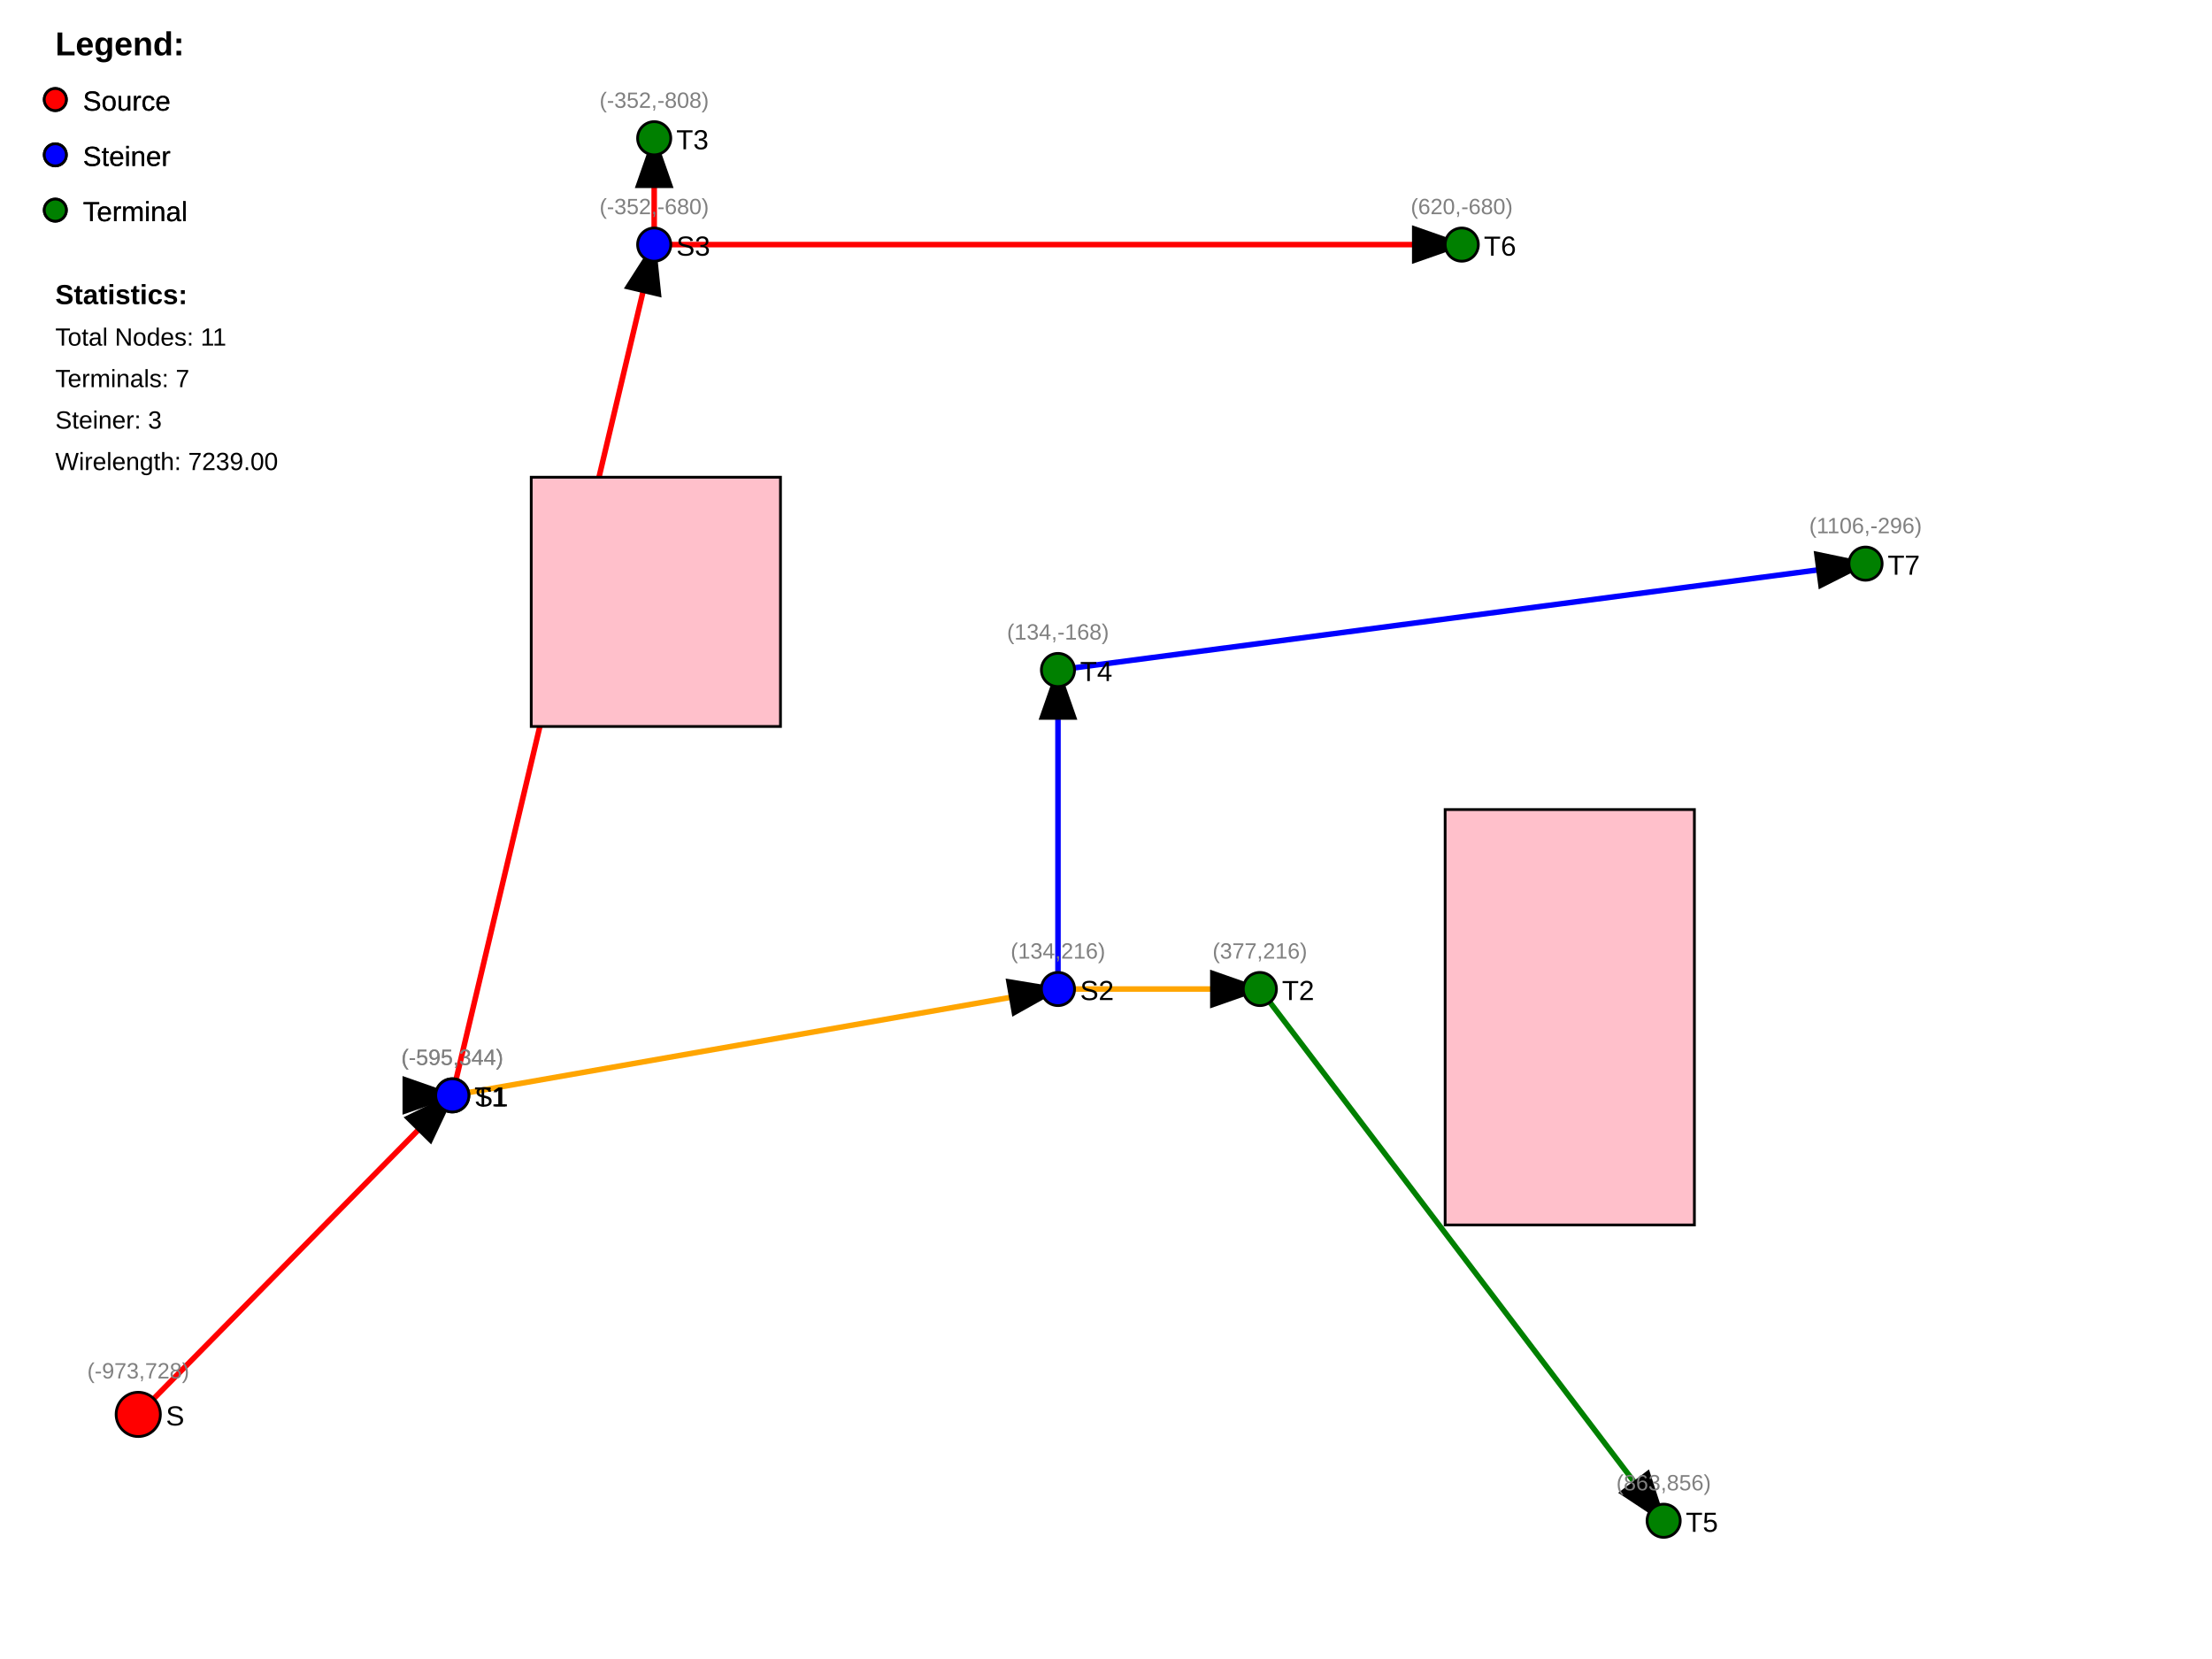
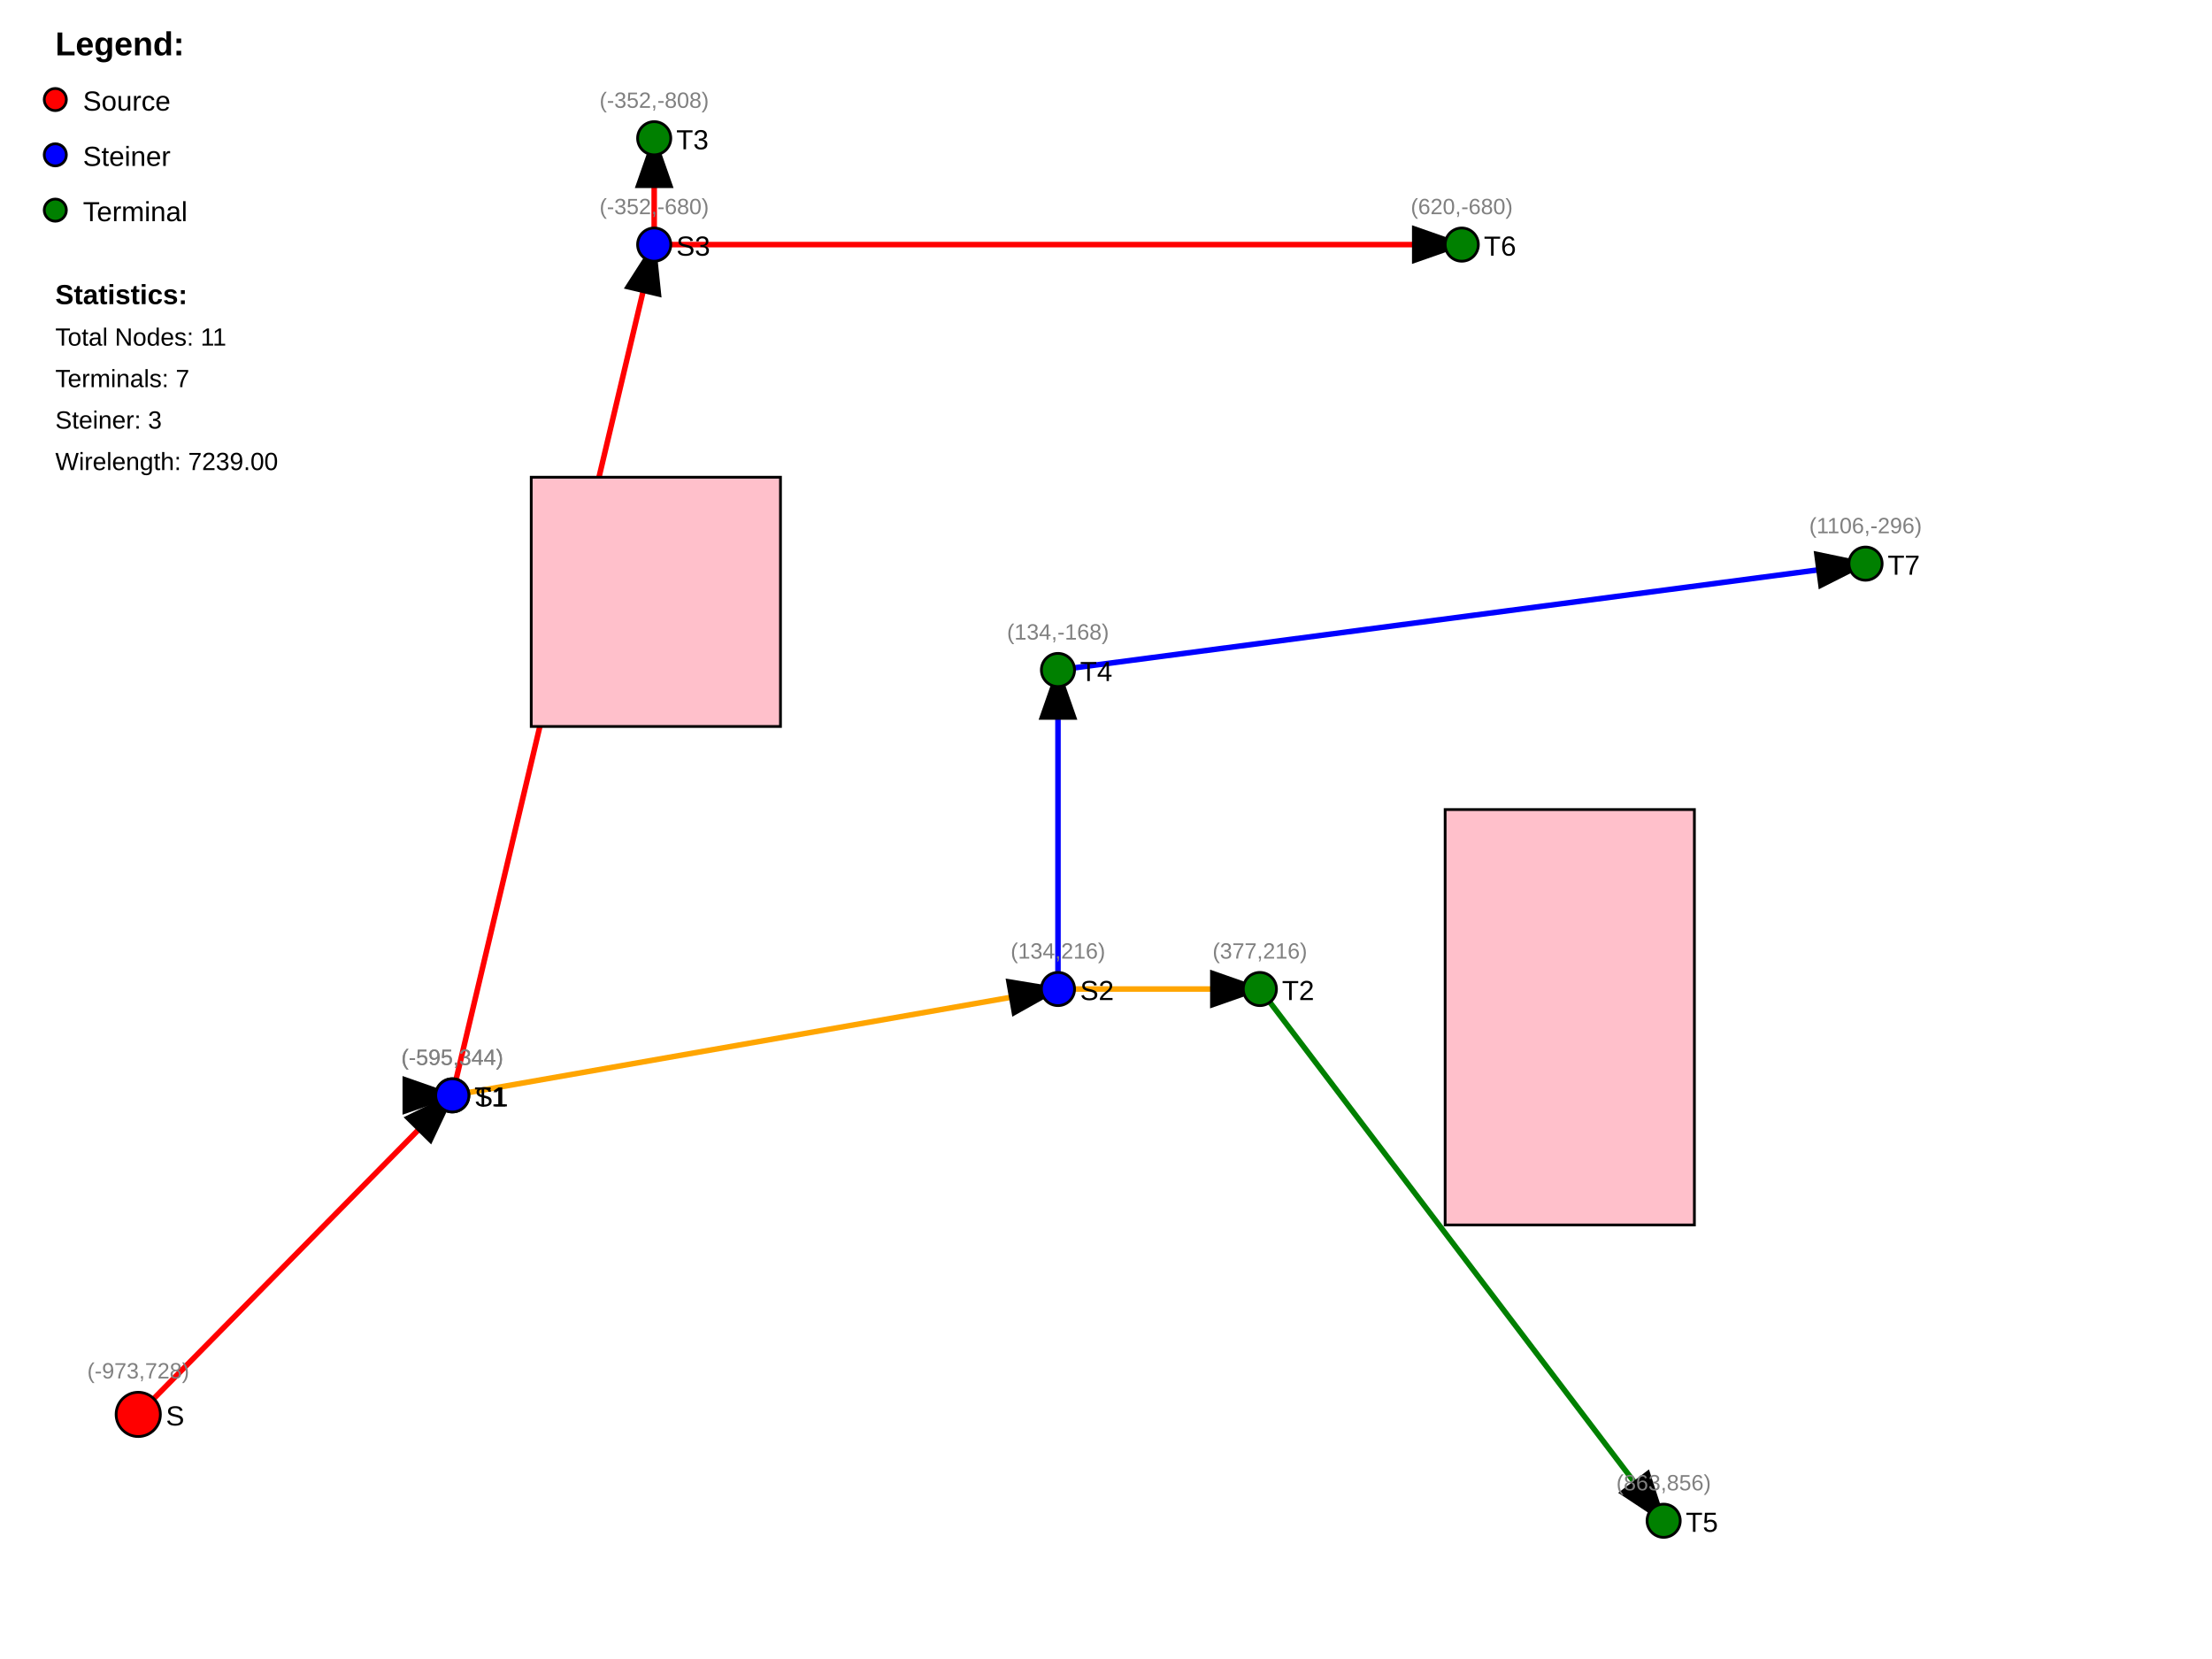
<svg xmlns="http://www.w3.org/2000/svg" width="800" height="600">
  <rect width="100%" height="100%" fill="white" />
  <defs>
    <marker id="arrowhead" markerWidth="10" markerHeight="7" refX="9" refY="3.5" orient="auto">
      <polygon points="0 0, 10 3.5, 0 7" fill="black" />
    </marker>
  </defs>
  <line x1="50.0" y1="511.538" x2="163.582" y2="396.154" stroke="red" stroke-width="2" marker-end="url(#arrowhead)" />
  <line x1="163.582" y1="396.154" x2="163.582" y2="396.154" stroke="orange" stroke-width="2" marker-end="url(#arrowhead)" />
  <line x1="163.582" y1="396.154" x2="236.599" y2="88.462" stroke="red" stroke-width="2" marker-end="url(#arrowhead)" />
  <line x1="163.582" y1="396.154" x2="382.632" y2="357.692" stroke="orange" stroke-width="2" marker-end="url(#arrowhead)" />
  <line x1="382.632" y1="357.692" x2="455.649" y2="357.692" stroke="orange" stroke-width="2" marker-end="url(#arrowhead)" />
  <line x1="382.632" y1="357.692" x2="382.632" y2="242.308" stroke="blue" stroke-width="2" marker-end="url(#arrowhead)" />
  <line x1="455.649" y1="357.692" x2="601.683" y2="550.0" stroke="green" stroke-width="2" marker-end="url(#arrowhead)" />
  <line x1="382.632" y1="242.308" x2="674.7" y2="203.846" stroke="blue" stroke-width="2" marker-end="url(#arrowhead)" />
  <line x1="236.599" y1="88.462" x2="236.599" y2="50.0" stroke="red" stroke-width="2" marker-end="url(#arrowhead)" />
  <line x1="236.599" y1="88.462" x2="528.666" y2="88.462" stroke="red" stroke-width="2" marker-end="url(#arrowhead)" />
  <circle cx="50.0" cy="511.538" r="8" fill="red" stroke="black" stroke-width="1" />
  <text x="60.0" y="515.538" font-family="Arial" font-size="10" fill="black">S</text>
  <text x="50.0" y="498.538" font-family="Arial" font-size="8" fill="gray" text-anchor="middle">(-973,728)</text>
  <circle cx="163.582" cy="396.154" r="6" fill="green" stroke="black" stroke-width="1" />
  <text x="171.582" y="400.154" font-family="Arial" font-size="10" fill="black">T1</text>
  <text x="163.582" y="385.154" font-family="Arial" font-size="8" fill="gray" text-anchor="middle">(-595,344)</text>
  <circle cx="455.649" cy="357.692" r="6" fill="green" stroke="black" stroke-width="1" />
  <text x="463.649" y="361.692" font-family="Arial" font-size="10" fill="black">T2</text>
  <text x="455.649" y="346.692" font-family="Arial" font-size="8" fill="gray" text-anchor="middle">(377,216)</text>
  <circle cx="163.582" cy="396.154" r="6" fill="blue" stroke="black" stroke-width="1" />
  <text x="171.582" y="400.154" font-family="Arial" font-size="10" fill="black">S1</text>
  <text x="163.582" y="385.154" font-family="Arial" font-size="8" fill="gray" text-anchor="middle">(-595,344)</text>
  <circle cx="236.599" cy="50.0" r="6" fill="green" stroke="black" stroke-width="1" />
  <text x="244.599" y="54.0" font-family="Arial" font-size="10" fill="black">T3</text>
  <text x="236.599" y="39.0" font-family="Arial" font-size="8" fill="gray" text-anchor="middle">(-352,-808)</text>
  <circle cx="382.632" cy="357.692" r="6" fill="blue" stroke="black" stroke-width="1" />
  <text x="390.632" y="361.692" font-family="Arial" font-size="10" fill="black">S2</text>
  <text x="382.632" y="346.692" font-family="Arial" font-size="8" fill="gray" text-anchor="middle">(134,216)</text>
  <circle cx="382.632" cy="242.308" r="6" fill="green" stroke="black" stroke-width="1" />
  <text x="390.632" y="246.308" font-family="Arial" font-size="10" fill="black">T4</text>
  <text x="382.632" y="231.308" font-family="Arial" font-size="8" fill="gray" text-anchor="middle">(134,-168)</text>
  <circle cx="601.683" cy="550.0" r="6" fill="green" stroke="black" stroke-width="1" />
  <text x="609.683" y="554.0" font-family="Arial" font-size="10" fill="black">T5</text>
  <text x="601.683" y="539.0" font-family="Arial" font-size="8" fill="gray" text-anchor="middle">(863,856)</text>
  <circle cx="236.599" cy="88.462" r="6" fill="blue" stroke="black" stroke-width="1" />
  <text x="244.599" y="92.462" font-family="Arial" font-size="10" fill="black">S3</text>
  <text x="236.599" y="77.462" font-family="Arial" font-size="8" fill="gray" text-anchor="middle">(-352,-680)</text>
  <circle cx="528.666" cy="88.462" r="6" fill="green" stroke="black" stroke-width="1" />
  <text x="536.666" y="92.462" font-family="Arial" font-size="10" fill="black">T6</text>
  <text x="528.666" y="77.462" font-family="Arial" font-size="8" fill="gray" text-anchor="middle">(620,-680)</text>
  <circle cx="674.7" cy="203.846" r="6" fill="green" stroke="black" stroke-width="1" />
  <text x="682.7" y="207.846" font-family="Arial" font-size="10" fill="black">T7</text>
  <text x="674.7" y="192.846" font-family="Arial" font-size="8" fill="gray" text-anchor="middle">(1106,-296)</text>
  <rect x="522.656" y="292.788" width="90.144" height="150.24" fill="pink" stroke="black" stroke-width="1" />
  <rect x="192.127" y="172.596" width="90.144" height="90.144" fill="pink" stroke="black" stroke-width="1" />
  <text x="20" y="20" font-family="Arial" font-size="12" font-weight="bold">Legend:</text>
  <circle cx="20" cy="36" r="4" fill="red" stroke="black" />
  <text x="30" y="40" font-family="Arial" font-size="10">Source</text>
  <circle cx="20" cy="56" r="4" fill="blue" stroke="black" />
  <text x="30" y="60" font-family="Arial" font-size="10">Steiner</text>
  <circle cx="20" cy="76" r="4" fill="green" stroke="black" />
  <text x="30" y="80" font-family="Arial" font-size="10">Terminal</text>
-   <circle cx="20" cy="36" r="4" fill="red" stroke="black" />
-   <text x="30" y="40" font-family="Arial" font-size="10">Source</text>
-   <circle cx="20" cy="56" r="4" fill="blue" stroke="black" />
-   <text x="30" y="60" font-family="Arial" font-size="10">Steiner</text>
-   <circle cx="20" cy="76" r="4" fill="green" stroke="black" />
-   <text x="30" y="80" font-family="Arial" font-size="10">Terminal</text>
  <text x="20" y="110" font-family="Arial" font-size="10" font-weight="bold">Statistics:</text>
  <text x="20" y="125" font-family="Arial" font-size="9">Total Nodes: 11</text>
  <text x="20" y="140" font-family="Arial" font-size="9">Terminals: 7</text>
  <text x="20" y="155" font-family="Arial" font-size="9">Steiner: 3</text>
  <text x="20" y="170" font-family="Arial" font-size="9">Wirelength: 7239.00</text>
</svg>
